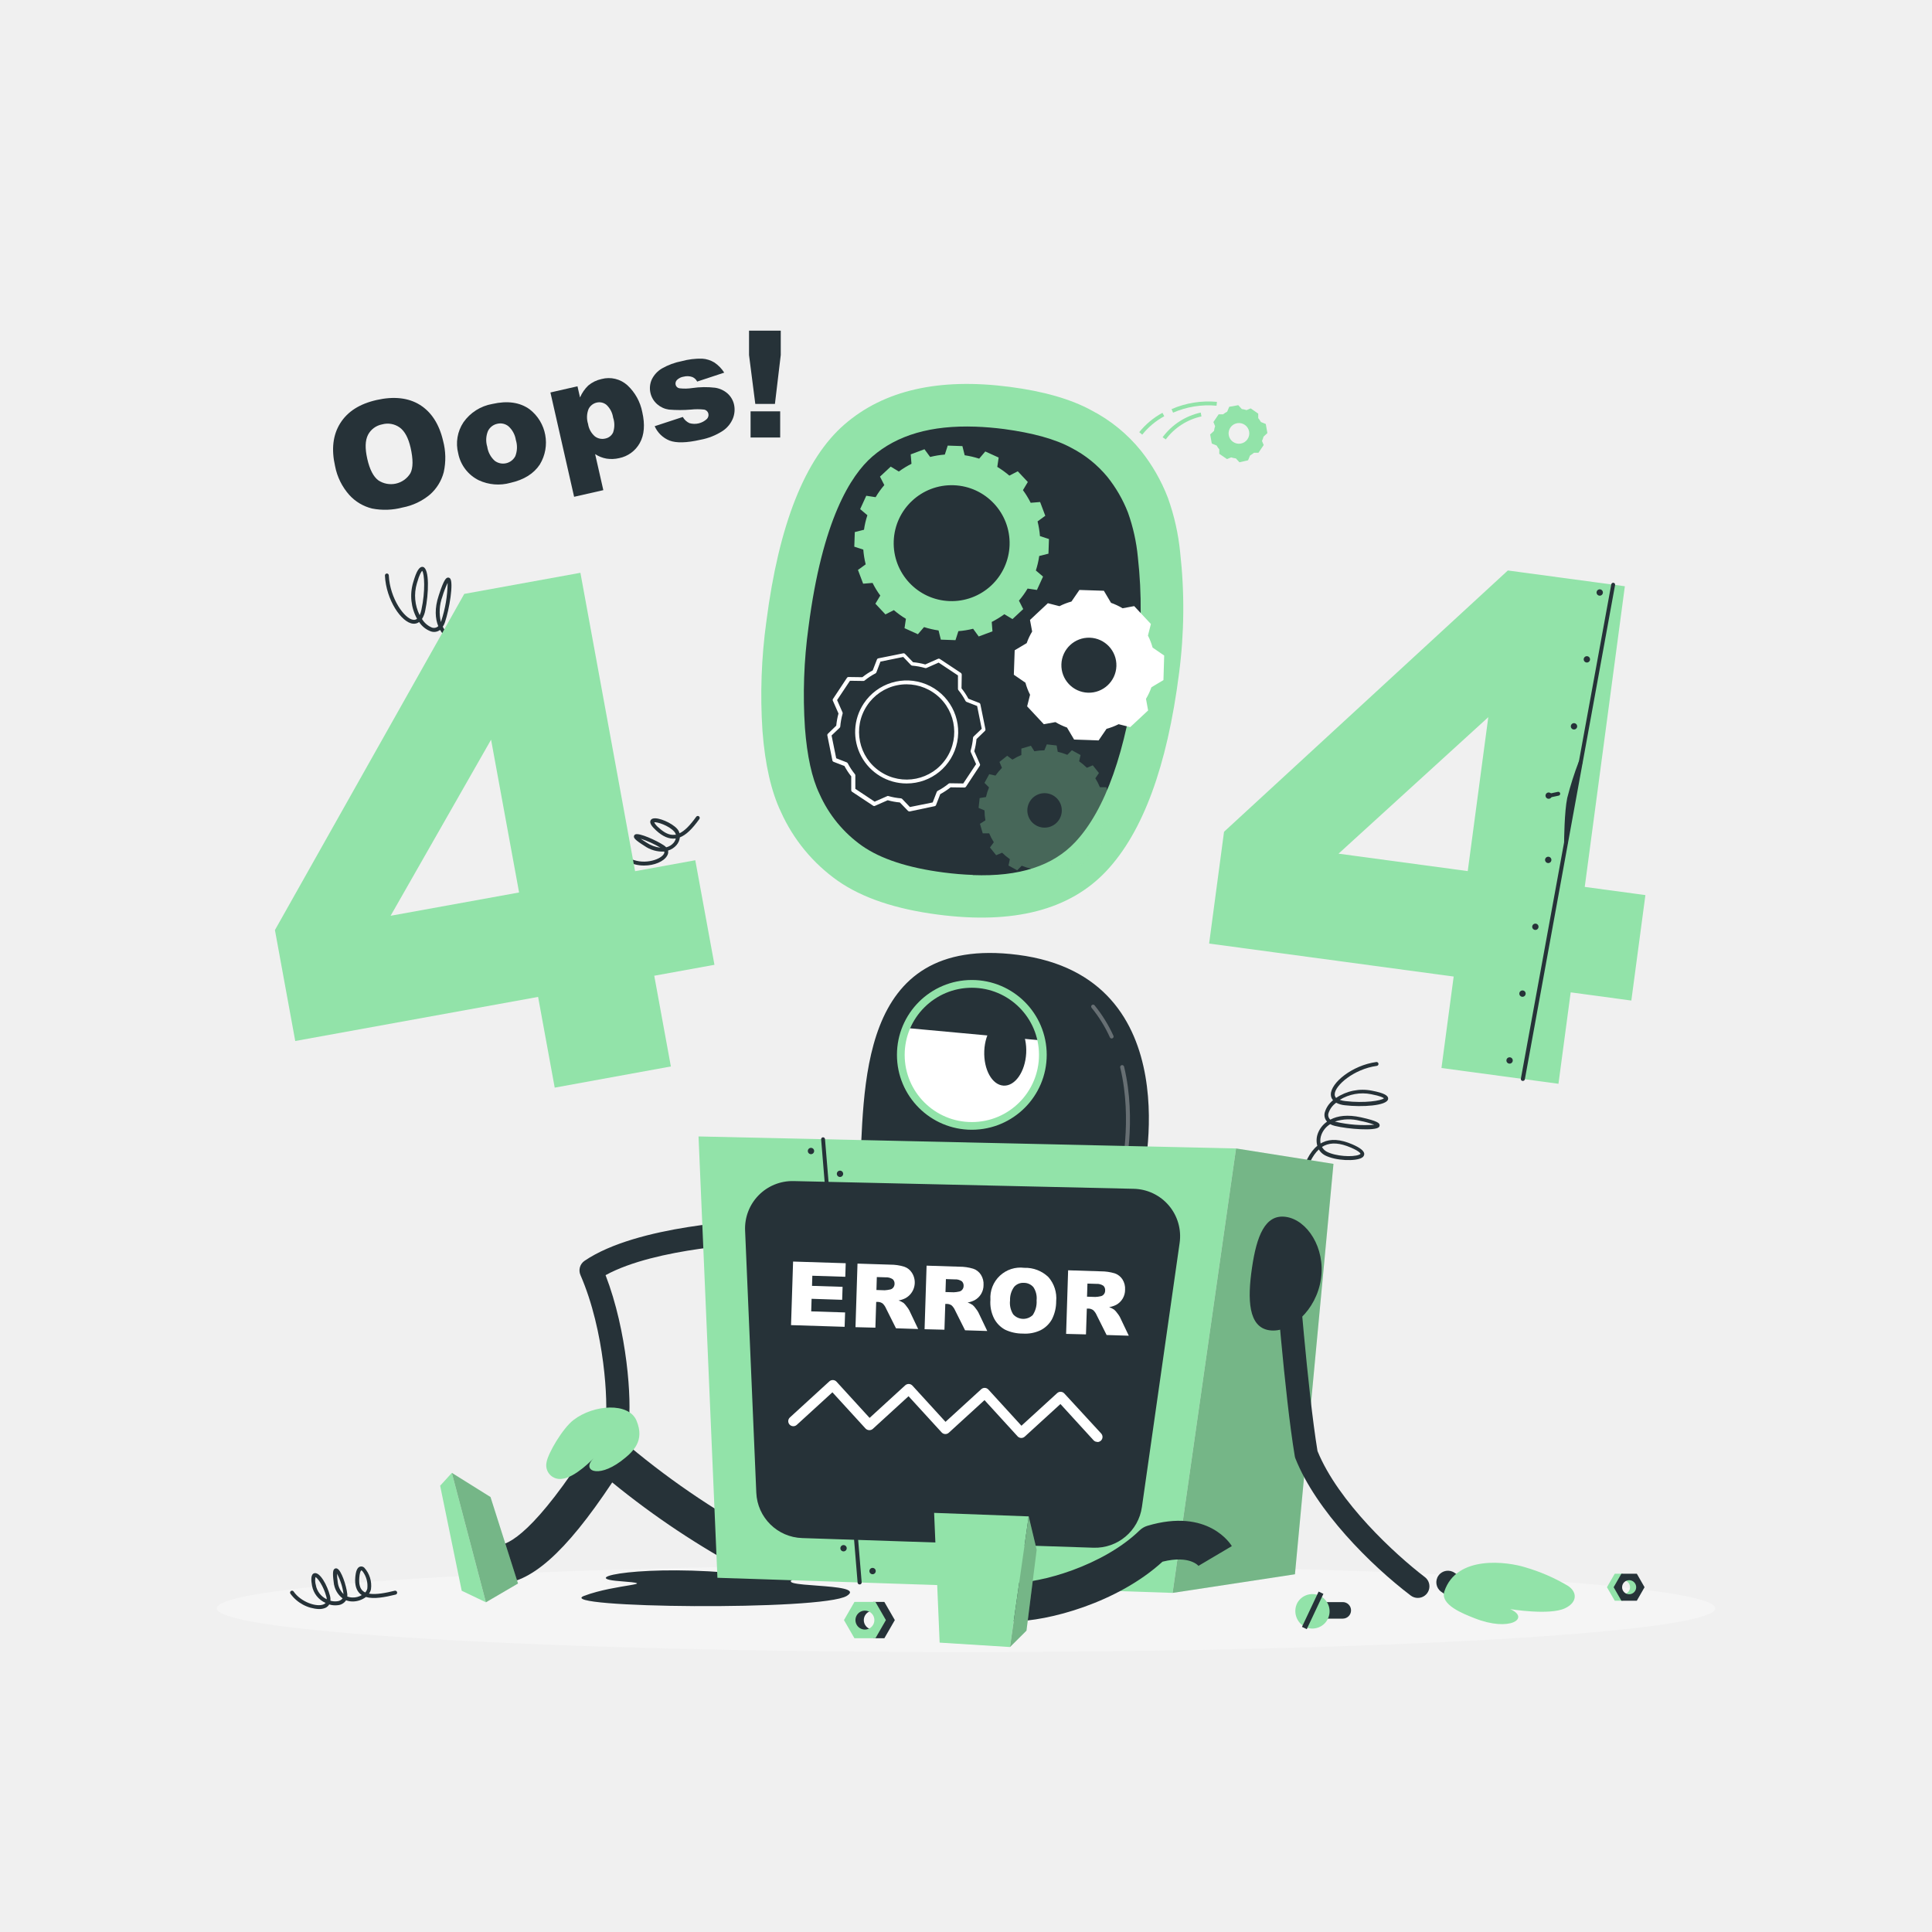
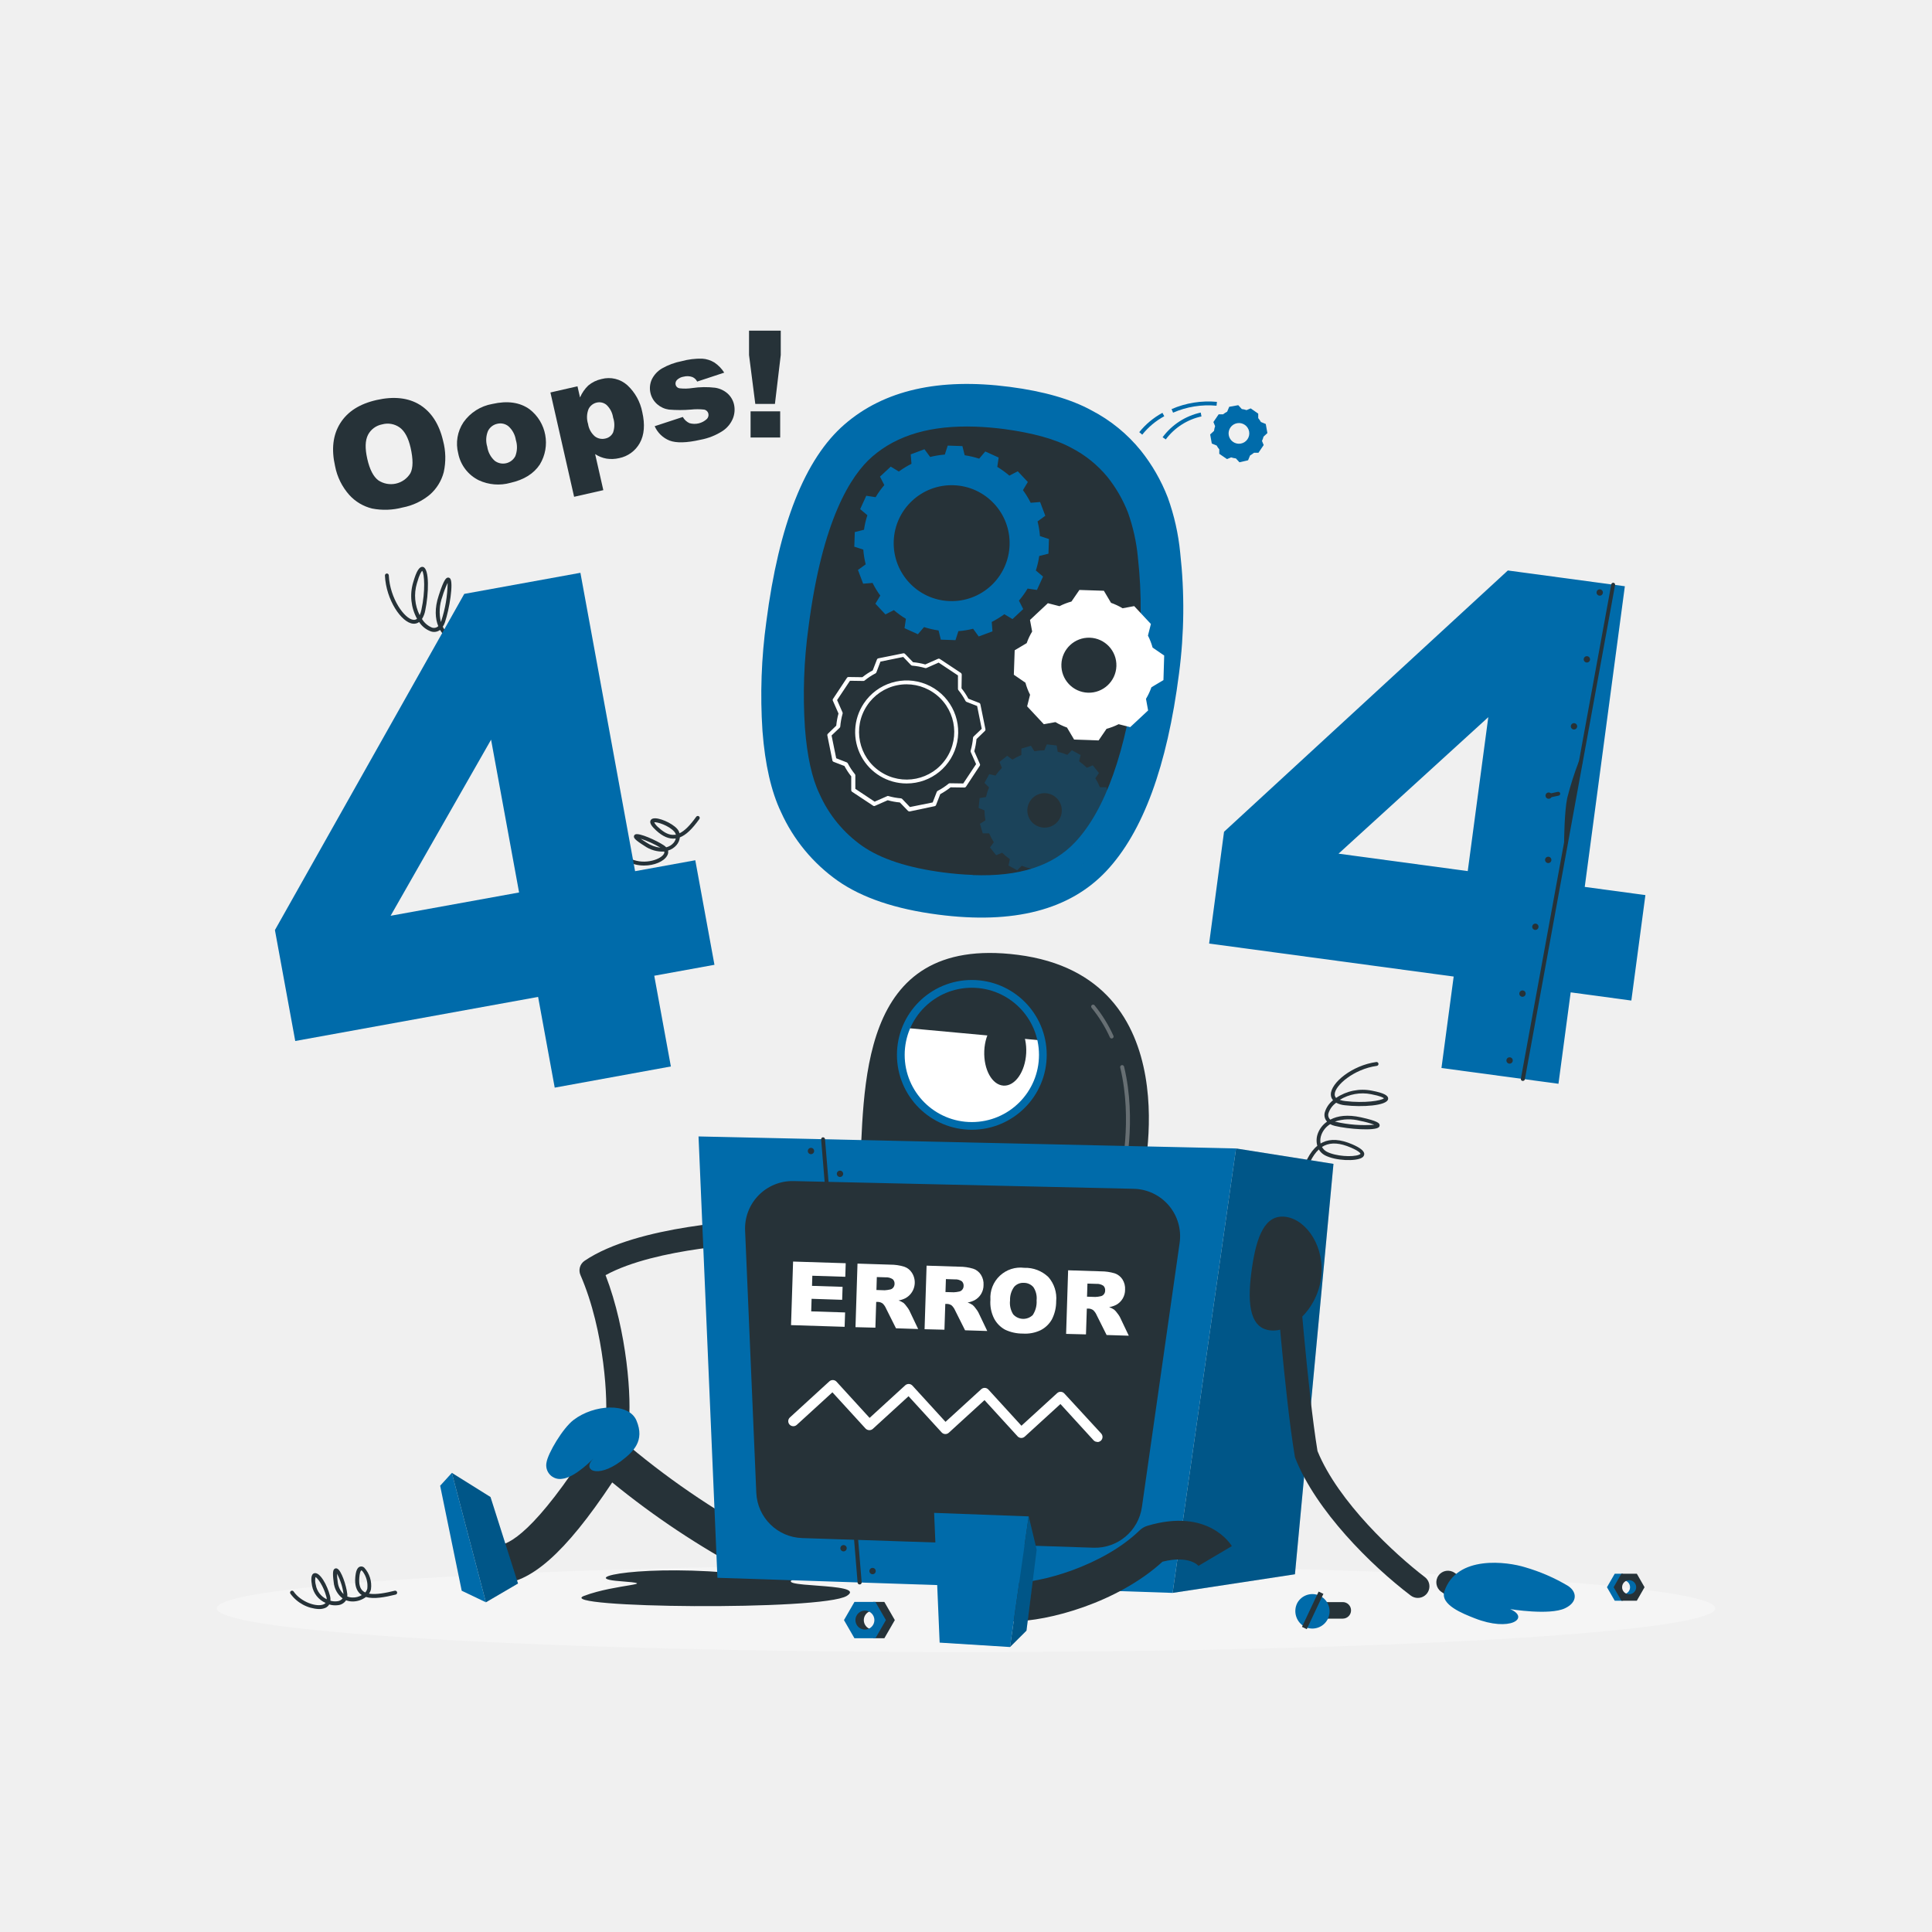
<svg xmlns="http://www.w3.org/2000/svg" viewBox="0 0 500 500">
-   <g id="freepik--Shadow--inject-42">
-     <ellipse id="freepik--path--inject-42" cx="250" cy="416.24" rx="193.89" ry="11.32" style="fill:#f5f5f5" />
+   <g id="freepik--Shadow--inject-11">
+     <ellipse id="freepik--path--inject-11" cx="250" cy="416.24" rx="193.89" ry="11.32" style="fill:#f5f5f5" />
  </g>
-   <g id="freepik--oops--inject-42">
+   <g id="freepik--oops--inject-11">
    <path d="M86.72,120.65c-1-4.41-.56-8.11,1.34-11.13s5-5,9.41-6,8.22-.6,11.2,1.26,5,5,6,9.3a17.15,17.15,0,0,1,.17,8.12,11.64,11.64,0,0,1-3.53,5.76,15.53,15.53,0,0,1-7.12,3.38,17.65,17.65,0,0,1-7.88.27,11.72,11.72,0,0,1-5.9-3.5A15.67,15.67,0,0,1,86.72,120.65Zm8.34-1.86q.93,4.08,2.85,5.52a5.89,5.89,0,0,0,8.3-1.84c.72-1.39.73-3.6.05-6.61q-.87-3.81-2.81-5.22a5.36,5.36,0,0,0-4.56-.81,5.2,5.2,0,0,0-3.65,2.7C94.5,114,94.43,116,95.06,118.79Z" style="fill:#263238" />
    <path d="M118.59,117.35a10,10,0,0,1,1.35-8.06,11.56,11.56,0,0,1,7.49-4.75q5.87-1.33,9.64,1.39a10.9,10.9,0,0,1,2.64,14.27q-2.34,3.57-7.62,4.76a11.83,11.83,0,0,1-8.16-.66A9.85,9.85,0,0,1,118.59,117.35Zm7.51-1.73a6.08,6.08,0,0,0,1.93,3.63,3.58,3.58,0,0,0,5.33-1.19,6.33,6.33,0,0,0,.14-4.2,6,6,0,0,0-1.91-3.54,3.33,3.33,0,0,0-2.88-.65,3.49,3.49,0,0,0-2.42,1.87A6,6,0,0,0,126.1,115.62Z" style="fill:#263238" />
    <path d="M148.58,128.57l-6.13-27,7-1.6.66,2.89a9.5,9.5,0,0,1,2.11-3.07,7.85,7.85,0,0,1,3.43-1.69,7.21,7.21,0,0,1,6.74,1.62,12.81,12.81,0,0,1,3.83,6.93c.74,3.25.52,5.91-.64,8a7.87,7.87,0,0,1-5.33,3.91,8.57,8.57,0,0,1-3.29.13,7.76,7.76,0,0,1-2.94-1.17l2.12,9.33Zm3.61-18.86a5.29,5.29,0,0,0,1.76,3.22,3.19,3.19,0,0,0,2.72.56,2.82,2.82,0,0,0,2-1.57,6,6,0,0,0,0-3.86,5.61,5.61,0,0,0-1.71-3.28,2.91,2.91,0,0,0-2.5-.6,3.12,3.12,0,0,0-2.14,1.67A5.72,5.72,0,0,0,152.19,109.71Z" style="fill:#263238" />
    <path d="M169.43,110.3l7.28-2.39a3.75,3.75,0,0,0,1.72,1.6,4.69,4.69,0,0,0,4.53-1.1,1.49,1.49,0,0,0,.37-1.34A1.39,1.39,0,0,0,182.2,106a15.58,15.58,0,0,0-3.4,0,33.63,33.63,0,0,1-5.7,0,5.88,5.88,0,0,1-3-1.37,5.51,5.51,0,0,1-1.39-6.49,6.75,6.75,0,0,1,2.61-2.79,16.78,16.78,0,0,1,5.13-1.89,18.48,18.48,0,0,1,5.28-.64,6.91,6.91,0,0,1,3.16,1,8.86,8.86,0,0,1,2.54,2.62l-7,2.31a2.51,2.51,0,0,0-1.23-1.17,3.85,3.85,0,0,0-2.27-.1,3.08,3.08,0,0,0-1.75.87,1.35,1.35,0,0,0-.33,1.22,1.2,1.2,0,0,0,1,.92,12.36,12.36,0,0,0,3.36-.07,22.42,22.42,0,0,1,5.82-.08,6.29,6.29,0,0,1,3.28,1.51,5.46,5.46,0,0,1,1.66,2.85,6.18,6.18,0,0,1-.27,3.53,7.08,7.08,0,0,1-2.64,3.27,15.76,15.76,0,0,1-5.78,2.31q-5.35,1.22-8,.21A7.07,7.07,0,0,1,169.43,110.3Z" style="fill:#263238" />
    <path d="M193.85,85.57l8.21,0,0,6.3-1.51,12.67-5.08,0-1.62-12.65Zm.4,20.88,7.66,0,0,6.78-7.66,0Z" style="fill:#263238" />
  </g>
-   <g id="freepik--error-404--inject-42">
+   <g id="freepik--error-404--inject-11">
    <path d="M128.68,171.58l-.18,0c-4.5-1.75-7.19-3.45-8.59-5.5a5.14,5.14,0,0,1-3.23-.44,6.5,6.5,0,0,1-2.79-2.62,2.54,2.54,0,0,1-2.42.37,6.14,6.14,0,0,1-3-2.41,2.23,2.23,0,0,1-1.56.43c-3-.24-7-6.16-7.29-12.46a.52.52,0,0,1,.48-.53.5.5,0,0,1,.52.48c.28,6,4.11,11.33,6.38,11.51a1.26,1.26,0,0,0,.93-.27,12.28,12.28,0,0,1-1-9.42c.86-3,1.62-4.18,2.54-4,1.72.43,1.49,7,.58,11.29a6.14,6.14,0,0,1-.84,2.18,5.4,5.4,0,0,0,2.54,2.21,1.58,1.58,0,0,0,1.67-.35c-.78-1.93-1-4.57.12-7.93,1.4-4.43,2-4.55,2.31-4.63a.66.66,0,0,1,.64.22c.93,1.05-.18,7.93-1.34,11.33a5,5,0,0,1-.56,1.16,5.56,5.56,0,0,0,2.49,2.5,4.41,4.41,0,0,0,2.28.43c-.09-.19-.17-.38-.25-.58-.79-2.15-.4-4.62,1.19-7.58,1.05-1.95,1.91-2.87,2.71-2.87h0a1.11,1.11,0,0,1,1,.66c.87,1.61.24,6.92-1.48,9.56a4,4,0,0,1-1.62,1.4c1.34,1.76,3.89,3.31,8,4.89a.49.49,0,0,1,.29.64A.51.51,0,0,1,128.68,171.58ZM123,155.11s-.57,0-1.83,2.35c-1.45,2.68-1.82,4.89-1.13,6.75a5.06,5.06,0,0,0,.3.67,2.88,2.88,0,0,0,1.32-1.1c1.4-2.14,2.07-6.54,1.55-8.26C123.14,155.17,123,155.11,123,155.11Zm-7.18-4.21a23.33,23.33,0,0,0-1.34,3.53,11.38,11.38,0,0,0-.38,6.55l.09-.26A32.79,32.79,0,0,0,115.85,150.9Zm-6.58-3.15c-.17.15-.66.78-1.35,3.22a11.24,11.24,0,0,0,.72,8.24,6.18,6.18,0,0,0,.45-1.4C110.13,152.9,109.83,148.46,109.27,147.75Z" style="fill:#263238" />
    <path d="M166.7,224a9,9,0,0,1-4.56-1.19.51.51,0,0,1-.18-.69.49.49,0,0,1,.68-.17c3.57,2.09,8.18.63,9.13-.9a.88.88,0,0,0,.15-.67,8.12,8.12,0,0,1-5.13-1.46c-2.55-1.59-2.75-2.07-2.73-2.45a.61.61,0,0,1,.34-.52c1-.5,5.51,1.57,7.39,2.81a3.63,3.63,0,0,1,.62.52,3.55,3.55,0,0,0,1.9-1.14,2.87,2.87,0,0,0,.59-1.13l-.2,0c-1.6.16-3.2-.53-4.91-2.11-1.18-1.08-1.63-1.83-1.48-2.42a.9.9,0,0,1,.72-.65c1.38-.35,4.8,1.11,6.19,2.64a2.68,2.68,0,0,1,.64,1.18c1.31-.61,2.69-2,4.32-4.27a.5.5,0,0,1,.7-.12.51.51,0,0,1,.12.7c-1.89,2.64-3.47,4.14-5.05,4.75a3.69,3.69,0,0,1-.87,2,4.6,4.6,0,0,1-2.18,1.41,1.84,1.84,0,0,1-.28,1.39C171.78,222.94,169.36,224,166.7,224Zm-.89-6.94c.34.25.82.58,1.51,1a8,8,0,0,0,3.6,1.32A24.67,24.67,0,0,0,165.81,217.06Zm3.49-4.25a4.33,4.33,0,0,0,1.17,1.39c1.48,1.37,2.83,2,4.13,1.84l.32,0a1.81,1.81,0,0,0-.44-.83C173.08,213.63,170,212.65,169.3,212.81Z" style="fill:#263238" />
-     <path d="M179.94,222.63l-15.58,2.83-14.15-77.22-30.06,5.46-49,87,5.26,28.71L139.26,258l4.3,23.48L173.62,276l-4.3-23.48,15.58-2.83ZM101.09,237l26-45.57,7.25,39.54Z" style="fill:#92E3A9" />
-     <path d="M305.43,143a58.84,58.84,0,0,0-3.2-14.22,46.31,46.31,0,0,0-7-12.19,40.37,40.37,0,0,0-12.7-10.36q-8-4.39-21.22-6.11-27.45-3.58-42.78,9.74t-20.2,51a139.33,139.33,0,0,0-1,28.34q1,13,4.78,20.93a43.74,43.74,0,0,0,14.65,17.78q9.47,6.65,26,8.79,29.38,3.83,43.57-11.29t18.8-51.1A129.48,129.48,0,0,0,305.43,143Z" style="fill:#92E3A9" />
+     <path d="M179.94,222.63l-15.58,2.83-14.15-77.22-30.06,5.46-49,87,5.26,28.71L139.26,258l4.3,23.48L173.62,276l-4.3-23.48,15.58-2.83ZM101.09,237l26-45.57,7.25,39.54Z" style="fill:#006BAA" />
+     <path d="M305.43,143a58.84,58.84,0,0,0-3.2-14.22,46.31,46.31,0,0,0-7-12.19,40.37,40.37,0,0,0-12.7-10.36q-8-4.39-21.22-6.11-27.45-3.58-42.78,9.74t-20.2,51a139.33,139.33,0,0,0-1,28.34q1,13,4.78,20.93a43.74,43.74,0,0,0,14.65,17.78q9.47,6.65,26,8.79,29.38,3.83,43.57-11.29t18.8-51.1A129.48,129.48,0,0,0,305.43,143Z" style="fill:#006BAA" />
    <path d="M251.77,226.43c-2.41-.08-5-.3-7.61-.64-9.16-1.19-16.24-3.51-21.06-6.89a32.66,32.66,0,0,1-11-13.4l-.05-.11c-1.92-4-3.18-9.75-3.73-17a128.2,128.2,0,0,1,.92-26.1c3.57-27.72,10.94-39.29,16.49-44.11,6.48-5.62,15.23-8.16,26.73-7.76,2.36.08,4.86.29,7.43.62,7.38,1,13.23,2.6,17.37,4.86a29.79,29.79,0,0,1,9.31,7.49,35.25,35.25,0,0,1,5.35,9.27,47.78,47.78,0,0,1,2.56,11.55,118.67,118.67,0,0,1-.29,28.72c-2.77,21.54-8.13,36.68-15.92,45-5.78,6.16-14.45,9-26.51,8.54Z" style="fill:#263238" />
-     <path d="M271.34,143.29l.13-3.79-2.33-.76a22.82,22.82,0,0,0-.62-3.8l2-1.46-1.34-3.56-2.44.2a22.82,22.82,0,0,0-2-3.27l1.26-2.11-2.6-2.77-2.18,1.12a23.17,23.17,0,0,0-3.12-2.26l.35-2.42-3.46-1.57-1.58,1.86a23.26,23.26,0,0,0-3.75-.88l-.59-2.37-3.8-.13-.75,2.32a23.54,23.54,0,0,0-3.8.62l-1.47-2-3.56,1.33.2,2.44a22.94,22.94,0,0,0-3.27,2l-2.1-1.27-2.78,2.59,1.12,2.19a21.78,21.78,0,0,0-2.25,3.13l-2.42-.37-1.58,3.46,1.87,1.58a21.43,21.43,0,0,0-.88,3.76l-2.38.6-.13,3.78,2.33.76a22.6,22.6,0,0,0,.62,3.81l-2,1.45,1.34,3.56,2.44-.2a21.51,21.51,0,0,0,2,3.27l-1.27,2.11,2.6,2.77,2.18-1.11a23.1,23.1,0,0,0,3.12,2.25l-.36,2.42,3.46,1.57,1.59-1.85a23.12,23.12,0,0,0,3.76.87l.59,2.38,3.79.13.75-2.33a22.6,22.6,0,0,0,3.81-.62l1.45,2,3.56-1.33-.19-2.43a24.89,24.89,0,0,0,3.27-2l2.1,1.26,2.78-2.59-1.11-2.19a21.62,21.62,0,0,0,2.24-3.12l2.42.36,1.58-3.46-1.86-1.58a22.23,22.23,0,0,0,.87-3.75Zm-25.6,12.27a15,15,0,1,1,15.54-14.51A15,15,0,0,1,245.74,155.56Z" style="fill:#92E3A9" />
-     <path d="M287.12,212.87l.28-2.56-1.54-.62a16,16,0,0,0-.22-2.6l1.39-.89-.71-2.47-1.66,0a14.82,14.82,0,0,0-1.19-2.31l.94-1.36-1.6-2-1.53.64a16.07,16.07,0,0,0-2-1.68l.37-1.62-2.25-1.24-1.18,1.19a15.87,15.87,0,0,0-2.48-.79l-.28-1.63-2.55-.29-.63,1.54a14.85,14.85,0,0,0-2.59.24l-.89-1.42-2.47.73v1.66a14.9,14.9,0,0,0-2.31,1.2l-1.36-1-2,1.6.64,1.53a16.13,16.13,0,0,0-1.67,2l-1.62-.36-1.23,2.25,1.18,1.17a15,15,0,0,0-.79,2.49l-1.64.27-.27,2.55,1.53.64a14.73,14.73,0,0,0,.23,2.58l-1.41.89.72,2.47H256a15.22,15.22,0,0,0,1.2,2.3l-1,1.36,1.6,2,1.55-.65a14.55,14.55,0,0,0,2,1.67L261,224l2.25,1.23,1.17-1.17a16.12,16.12,0,0,0,2.48.77l.29,1.64,2.55.28.62-1.53A16.22,16.22,0,0,0,273,225l.89,1.41,2.46-.72v-1.66a16.45,16.45,0,0,0,2.32-1.2l1.34,1,2-1.61-.65-1.53a16.28,16.28,0,0,0,1.69-2l1.61.36,1.24-2.25-1.18-1.16a16.47,16.47,0,0,0,.77-2.48Zm-12.87-1a4.46,4.46,0,1,1-1.77-6.05A4.47,4.47,0,0,1,274.25,211.87Z" style="fill:#92E3A9;opacity:0.3" />
+     <path d="M271.34,143.29l.13-3.79-2.33-.76a22.82,22.82,0,0,0-.62-3.8l2-1.46-1.34-3.56-2.44.2a22.82,22.82,0,0,0-2-3.27l1.26-2.11-2.6-2.77-2.18,1.12a23.17,23.17,0,0,0-3.12-2.26l.35-2.42-3.46-1.57-1.58,1.86a23.26,23.26,0,0,0-3.75-.88l-.59-2.37-3.8-.13-.75,2.32a23.54,23.54,0,0,0-3.8.62l-1.47-2-3.56,1.33.2,2.44a22.94,22.94,0,0,0-3.27,2l-2.1-1.27-2.78,2.59,1.12,2.19a21.78,21.78,0,0,0-2.25,3.13l-2.42-.37-1.58,3.46,1.87,1.58a21.43,21.43,0,0,0-.88,3.76l-2.38.6-.13,3.78,2.33.76a22.6,22.6,0,0,0,.62,3.81l-2,1.45,1.34,3.56,2.44-.2a21.51,21.51,0,0,0,2,3.27l-1.27,2.11,2.6,2.77,2.18-1.11a23.1,23.1,0,0,0,3.12,2.25l-.36,2.42,3.46,1.57,1.59-1.85a23.12,23.12,0,0,0,3.76.87l.59,2.38,3.79.13.75-2.33a22.6,22.6,0,0,0,3.81-.62l1.45,2,3.56-1.33-.19-2.43a24.89,24.89,0,0,0,3.27-2l2.1,1.26,2.78-2.59-1.11-2.19a21.62,21.62,0,0,0,2.24-3.12l2.42.36,1.58-3.46-1.86-1.58a22.23,22.23,0,0,0,.87-3.75Zm-25.6,12.27a15,15,0,1,1,15.54-14.51A15,15,0,0,1,245.74,155.56Z" style="fill:#006BAA" />
+     <path d="M287.12,212.87l.28-2.56-1.54-.62a16,16,0,0,0-.22-2.6l1.39-.89-.71-2.47-1.66,0a14.82,14.82,0,0,0-1.19-2.31l.94-1.36-1.6-2-1.53.64a16.07,16.07,0,0,0-2-1.68l.37-1.62-2.25-1.24-1.18,1.19a15.87,15.87,0,0,0-2.48-.79l-.28-1.63-2.55-.29-.63,1.54a14.85,14.85,0,0,0-2.59.24l-.89-1.42-2.47.73v1.66a14.9,14.9,0,0,0-2.31,1.2l-1.36-1-2,1.6.64,1.53a16.13,16.13,0,0,0-1.67,2l-1.62-.36-1.23,2.25,1.18,1.17a15,15,0,0,0-.79,2.49l-1.64.27-.27,2.55,1.53.64a14.73,14.73,0,0,0,.23,2.58l-1.41.89.72,2.47H256a15.22,15.22,0,0,0,1.2,2.3l-1,1.36,1.6,2,1.55-.65a14.55,14.55,0,0,0,2,1.67L261,224l2.25,1.23,1.17-1.17a16.12,16.12,0,0,0,2.48.77l.29,1.64,2.55.28.62-1.53A16.22,16.22,0,0,0,273,225l.89,1.41,2.46-.72v-1.66a16.45,16.45,0,0,0,2.32-1.2l1.34,1,2-1.61-.65-1.53a16.28,16.28,0,0,0,1.69-2l1.61.36,1.24-2.25-1.18-1.16a16.47,16.47,0,0,0,.77-2.48Zm-12.87-1a4.46,4.46,0,1,1-1.77-6.05A4.47,4.47,0,0,1,274.25,211.87Z" style="fill:#006BAA;opacity:0.3" />
    <path d="M301.29,169.65l-3-2.06h0a16.59,16.59,0,0,0-1.2-3.1l.76-3-4.32-4.63-3,.56a17,17,0,0,0-3-1.41h0l-1.85-3.12-6.33-.21-2.06,3h0a15.92,15.92,0,0,0-3.1,1.2l-3-.77-4.63,4.33.56,3h0a15.68,15.68,0,0,0-1.41,3l-3.11,1.85-.22,6.33,3,2.06a16.11,16.11,0,0,0,1.2,3.12h0l-.76,3,4.32,4.63,3-.55a17.16,17.16,0,0,0,3,1.41h0l1.84,3.11,6.34.22,2.05-3a16.61,16.61,0,0,0,3.13-1.2h0l3,.76,4.63-4.32-.55-3a16.7,16.7,0,0,0,1.41-3h0l3.11-1.85Zm-19.73,9.62a7.12,7.12,0,1,1,7.36-6.87A7.13,7.13,0,0,1,281.56,179.27Z" style="fill:#fff" />
-     <path d="M323,119.12l.52-1.25h0a6.7,6.7,0,0,0,1-.69l1.16,0,1.36-2-.44-1.07A6.18,6.18,0,0,0,327,113h0l1-.92-.42-2.35-1.26-.52h0a6.35,6.35,0,0,0-.69-1l0-1.16-1.95-1.36-1.08.45h0a5.55,5.55,0,0,0-1.22-.28l-.92-1-2.34.42-.53,1.26a6.5,6.5,0,0,0-1.05.68h0l-1.15,0-1.36,2,.44,1.07a6.18,6.18,0,0,0-.28,1.22h0l-1,.93.42,2.34,1.26.52a5.73,5.73,0,0,0,.68,1h0l0,1.15,2,1.36,1.07-.44a6.43,6.43,0,0,0,1.23.27h0l.92,1ZM318,112.64a2.68,2.68,0,1,1,3.11,2.16A2.69,2.69,0,0,1,318,112.64Z" style="fill:#92E3A9" />
-     <path d="M295.61,112.49l-.77-.65a19.9,19.9,0,0,1,6-5l.47.88A18.87,18.87,0,0,0,295.61,112.49Z" style="fill:#92E3A9" />
-     <path d="M303.59,106.8l-.39-.92A23.92,23.92,0,0,1,314.94,104l-.1,1A22.79,22.79,0,0,0,303.59,106.8Z" style="fill:#92E3A9" />
-     <path d="M301.7,113.72l-.82-.56a16.74,16.74,0,0,1,9.87-6.39l.19,1A15.72,15.72,0,0,0,301.7,113.72Z" style="fill:#92E3A9" />
+     <path d="M323,119.12l.52-1.25h0a6.7,6.7,0,0,0,1-.69l1.16,0,1.36-2-.44-1.07A6.18,6.18,0,0,0,327,113h0l1-.92-.42-2.35-1.26-.52h0a6.35,6.35,0,0,0-.69-1l0-1.16-1.95-1.36-1.08.45h0a5.55,5.55,0,0,0-1.22-.28l-.92-1-2.34.42-.53,1.26a6.5,6.5,0,0,0-1.05.68h0l-1.15,0-1.36,2,.44,1.07a6.18,6.18,0,0,0-.28,1.22h0l-1,.93.42,2.34,1.26.52a5.73,5.73,0,0,0,.68,1h0l0,1.15,2,1.36,1.07-.44a6.43,6.43,0,0,0,1.23.27h0l.92,1ZM318,112.64a2.68,2.68,0,1,1,3.11,2.16A2.69,2.69,0,0,1,318,112.64Z" style="fill:#006BAA" />
+     <path d="M295.61,112.49l-.77-.65a19.9,19.9,0,0,1,6-5l.47.88A18.87,18.87,0,0,0,295.61,112.49Z" style="fill:#006BAA" />
+     <path d="M303.59,106.8l-.39-.92A23.92,23.92,0,0,1,314.94,104l-.1,1A22.79,22.79,0,0,0,303.59,106.8Z" style="fill:#006BAA" />
+     <path d="M301.7,113.72l-.82-.56a16.74,16.74,0,0,1,9.87-6.39l.19,1A15.72,15.72,0,0,0,301.7,113.72Z" style="fill:#006BAA" />
    <path d="M235.34,210a.52.52,0,0,1-.36-.16l-2.09-2.16a17.49,17.49,0,0,1-3.15-.58l-3.27,1.44a.49.49,0,0,1-.47,0l-5.48-3.63a.49.49,0,0,1-.22-.43l0-3.56a17.2,17.2,0,0,1-1.76-2.68l-2.81-1.08a.5.5,0,0,1-.31-.37l-1.3-6.44a.5.5,0,0,1,.14-.46l2.16-2.09a18.78,18.78,0,0,1,.58-3.15l-1.44-3.27a.49.49,0,0,1,0-.47l3.63-5.48a.47.47,0,0,1,.43-.22l3.56.05a16.52,16.52,0,0,1,2.68-1.76l1.09-2.81a.49.49,0,0,1,.36-.31l6.44-1.3a.49.49,0,0,1,.46.14l2.09,2.16a17.76,17.76,0,0,1,3.16.58l3.26-1.44a.51.51,0,0,1,.48,0l5.47,3.63a.54.54,0,0,1,.23.43l-.06,3.56a17.26,17.26,0,0,1,1.77,2.68l2.8,1.09a.49.49,0,0,1,.31.36l1.31,6.44a.52.52,0,0,1-.14.46l-2.17,2.1a18,18,0,0,1-.58,3.14l1.44,3.27a.51.51,0,0,1,0,.48L250,203.59a.51.51,0,0,1-.42.22l-3.57-.05a18.38,18.38,0,0,1-2.67,1.76l-1.09,2.81a.49.49,0,0,1-.37.31L235.44,210ZM229.71,206a.36.36,0,0,1,.14,0,16.66,16.66,0,0,0,3.31.61.56.56,0,0,1,.32.15l2,2.1,5.9-1.19,1.06-2.74a.55.55,0,0,1,.24-.26,16.05,16.05,0,0,0,2.81-1.85.47.47,0,0,1,.33-.11l3.47.05,3.32-5-1.4-3.18a.5.5,0,0,1,0-.34,17.49,17.49,0,0,0,.61-3.31.51.51,0,0,1,.15-.32l2.1-2-1.19-5.9-2.73-1.06a.49.49,0,0,1-.27-.24,16.43,16.43,0,0,0-1.85-2.81.52.52,0,0,1-.11-.32l0-3.48-5-3.32-3.17,1.4a.52.52,0,0,1-.35,0,17,17,0,0,0-3.32-.61.56.56,0,0,1-.32-.15l-2-2.1-5.9,1.2L226.81,174a.51.51,0,0,1-.23.27,15.94,15.94,0,0,0-2.82,1.85.43.43,0,0,1-.32.11l-3.47-.05-3.33,5,1.4,3.18a.5.5,0,0,1,0,.43,17.13,17.13,0,0,0-.58,3.23.5.5,0,0,1-.15.32l-2.1,2,1.2,5.9,2.72,1.06a.55.55,0,0,1,.28.26,16.22,16.22,0,0,0,1.84,2.79.48.48,0,0,1,.11.32l0,3.48,5,3.32,3.18-1.4A.52.52,0,0,1,229.71,206Zm4.91-3.24a13.32,13.32,0,0,1-11.09-20.68h0a13.33,13.33,0,1,1,11.09,20.68Zm-10.25-20.13a12.32,12.32,0,1,0,17.08-3.46,12.27,12.27,0,0,0-17.08,3.46Z" style="fill:#fff" />
-     <path d="M425.83,231.65l-15.7-2.12,10.38-77.81-30.28-4.08-73.45,67.62-3.86,28.93,63.29,8.54-3.16,23.67,30.28,4.08,3.16-23.66,15.7,2.12Zm-79.42-10.72,38.76-35.33-5.32,39.84Z" style="fill:#92E3A9" />
+     <path d="M425.83,231.65l-15.7-2.12,10.38-77.81-30.28-4.08-73.45,67.62-3.86,28.93,63.29,8.54-3.16,23.67,30.28,4.08,3.16-23.66,15.7,2.12Zm-79.42-10.72,38.76-35.33-5.32,39.84Z" style="fill:#006BAA" />
    <path d="M394.13,279.74H394a.5.5,0,0,1-.4-.58L417,151.22a.51.51,0,0,1,.58-.4.5.5,0,0,1,.4.58L394.63,279.33A.51.51,0,0,1,394.13,279.74Z" style="fill:#263238" />
    <path d="M414.83,153.37a.82.82,0,0,1-1.64-.06.82.82,0,0,1,1.64.06Z" style="fill:#263238" />
    <path d="M411.5,170.67a.82.82,0,1,1-.79-.85A.82.82,0,0,1,411.5,170.67Z" style="fill:#263238" />
    <path d="M408.17,188a.82.82,0,0,1-.85.79.81.81,0,0,1-.79-.84.82.82,0,0,1,.85-.8A.83.83,0,0,1,408.17,188Z" style="fill:#263238" />
    <path d="M401.61,206a.82.82,0,0,1-1.63,0,.82.82,0,1,1,1.63,0Z" style="fill:#263238" />
    <path d="M401.5,222.57a.81.81,0,0,1-.85.79.82.82,0,1,1,.85-.79Z" style="fill:#263238" />
    <path d="M398.17,239.87a.82.82,0,1,1-.79-.84A.82.82,0,0,1,398.17,239.87Z" style="fill:#263238" />
    <path d="M394.84,257.17a.83.83,0,0,1-.85.8.82.82,0,0,1-.79-.85.82.82,0,0,1,1.64.05Z" style="fill:#263238" />
    <path d="M391.5,274.48a.82.82,0,1,1-.79-.85A.81.81,0,0,1,391.5,274.48Z" style="fill:#263238" />
    <path d="M400.79,206.45a.49.49,0,0,1-.48-.39.5.5,0,0,1,.38-.6l2.48-.53a.5.5,0,0,1,.6.39.5.5,0,0,1-.39.59l-2.48.53Z" style="fill:#263238" />
    <path d="M409.08,197.24a85.06,85.06,0,0,0-3,9.36c-.75,3.53-.79,11.43-.79,11.43" style="fill:#263238" />
    <path d="M405.29,218.53h0a.52.52,0,0,1-.5-.51c0-.32.06-8,.81-11.52a84.22,84.22,0,0,1,3-9.44.5.5,0,1,1,.93.36,84.37,84.37,0,0,0-3,9.29c-.73,3.44-.78,11.24-.79,11.32A.5.5,0,0,1,405.29,218.53Z" style="fill:#263238" />
  </g>
-   <g id="freepik--Character--inject-42">
+   <g id="freepik--Character--inject-11">
    <path d="M222.45,304.84c1.39-22.4-1.16-63.13,40.95-57.73,45.13,5.77,32.22,58.55,32.22,58.55Z" style="fill:#263238" />
    <circle cx="251.51" cy="273" r="18.38" style="fill:#fff" />
    <path d="M253.93,254.65c-8.71-1.48-18,4.93-18.93,11.43l34.51,3.18C268.29,261.85,260.83,255.83,253.93,254.65Z" style="fill:#263238" />
    <path d="M265.58,272.54c-.25,4.81-2.87,8.58-5.85,8.42s-5.2-4.17-5-9,2.87-8.58,5.85-8.42S265.82,267.74,265.58,272.54Z" style="fill:#263238" />
-     <path d="M251.51,292.38A19.38,19.38,0,1,1,270.89,273,19.4,19.4,0,0,1,251.51,292.38Zm0-36.75A17.38,17.38,0,1,0,268.89,273,17.39,17.39,0,0,0,251.51,255.63Z" style="fill:#92E3A9" />
+     <path d="M251.51,292.38A19.38,19.38,0,1,1,270.89,273,19.4,19.4,0,0,1,251.51,292.38Zm0-36.75A17.38,17.38,0,1,0,268.89,273,17.39,17.39,0,0,0,251.51,255.63Z" style="fill:#006BAA" />
    <path d="M290.49,304.28l-.12,0a.49.49,0,0,1-.37-.6c0-.13,3.22-13.69-.09-27.4a.5.5,0,1,1,1-.24c3.37,14,.12,27.74.09,27.87A.5.5,0,0,1,290.49,304.28Z" style="fill:#fff;opacity:0.3" />
    <path d="M287.7,268.76a.52.52,0,0,1-.46-.29,34.93,34.93,0,0,0-4.74-7.66.5.5,0,0,1,.07-.7.5.5,0,0,1,.71.07,36.47,36.47,0,0,1,4.87,7.87.49.49,0,0,1-.24.66A.54.54,0,0,1,287.7,268.76Z" style="fill:#fff;opacity:0.3" />
    <path d="M128.73,409.92h-.37a5,5,0,1,1,.28-10h.09c2.89,0,9.84-3.51,24.38-26.43a5,5,0,0,1,7.51-1.09,207.46,207.46,0,0,0,37.14,25.48,5,5,0,1,1-4.52,8.91,212.75,212.75,0,0,1-34.8-23.14C146.25,402,137.21,409.92,128.73,409.92Z" style="fill:#263238" />
    <path d="M159.67,371.5l-.43,0a3,3,0,0,1-2.54-3.39c.71-5-.17-23.63-6.48-38.13a3,3,0,0,1,1.06-3.68c13.7-9.33,42.88-10.45,44.12-10.49a3,3,0,1,1,.2,6c-.27,0-25.78,1-38.88,8.2,5.58,14.44,6.85,32.43,5.92,38.94A3,3,0,0,1,159.67,371.5Z" style="fill:#263238" />
-     <path d="M164.71,367.62c-2-4.71-11-4.18-16.27-.14-2.82,2.15-6.64,8.64-7,11a3.54,3.54,0,0,0,4,4.24c3.45-.3,8.18-5.31,8.18-5.31-3.15,3.09.92,5.27,7,.8C163.94,375.72,166.94,372.89,164.71,367.62Z" style="fill:#92E3A9" />
+     <path d="M164.71,367.62c-2-4.71-11-4.18-16.27-.14-2.82,2.15-6.64,8.64-7,11a3.54,3.54,0,0,0,4,4.24c3.45-.3,8.18-5.31,8.18-5.31-3.15,3.09.92,5.27,7,.8C163.94,375.72,166.94,372.89,164.71,367.62Z" style="fill:#006BAA" />
    <path d="M336.71,306.16a.32.32,0,0,1-.14,0,.49.49,0,0,1-.34-.62c1.33-4.64,2.78-7.47,4.69-9a5.18,5.18,0,0,1,.16-3.26,6.45,6.45,0,0,1,2.36-3,2.54,2.54,0,0,1-.59-2.38,6.18,6.18,0,0,1,2.14-3.16,2.24,2.24,0,0,1-.57-1.51c0-3,5.51-7.52,11.76-8.38a.5.5,0,0,1,.14,1c-5.94.81-10.92,5.11-10.9,7.38a1.31,1.31,0,0,0,.36.91,12.24,12.24,0,0,1,9.28-1.87c3.07.59,4.32,1.24,4.18,2.17-.28,1.75-6.81,2.12-11.19,1.6a6.18,6.18,0,0,1-2.25-.65,5.38,5.38,0,0,0-2,2.73,1.57,1.57,0,0,0,.49,1.64c1.86-1,4.47-1.36,7.92-.6,4.53,1,4.7,1.55,4.81,1.88a.67.67,0,0,1-.17.67c-.95,1-7.9.53-11.39-.33a4.91,4.91,0,0,1-1.21-.45,5.45,5.45,0,0,0-2.26,2.71,4.23,4.23,0,0,0-.23,2.3,5.77,5.77,0,0,1,.55-.29c2.07-1,4.57-.82,7.66.5,2,.87,3,1.65,3.1,2.44a1.12,1.12,0,0,1-.57,1c-1.53,1-6.87.86-9.65-.62a4,4,0,0,1-1.54-1.49c-1.63,1.5-2.95,4.17-4.15,8.36A.51.51,0,0,1,336.71,306.16Zm5.42-9.33a3,3,0,0,0,1.22,1.22c2.26,1.2,6.7,1.47,8.36.8.34-.14.39-.25.39-.25s-.05-.56-2.5-1.61c-2.8-1.2-5-1.37-6.83-.52A5.79,5.79,0,0,0,342.13,296.83Zm3.34-6.57.25.07a33.09,33.09,0,0,0,9.94.75,21.7,21.7,0,0,0-3.64-1A11.38,11.38,0,0,0,345.47,290.26Zm1.26-5.62a5.92,5.92,0,0,0,1.43.32c5,.59,9.39-.1,10-.73-.17-.15-.84-.58-3.32-1.05A11.25,11.25,0,0,0,346.73,284.64Z" style="fill:#263238" />
    <path d="M206.53,408.25c.66-.21.44-.85-.3-.85H192.69c-25.78-2.73-43.79.93-32.44,1.79s-.8.68-9.09,3.82,61.65,3.93,68,0C225,409.39,197.39,411.18,206.53,408.25Z" style="fill:#263238" />
-     <polygon points="303.47 412.24 185.67 408.33 180.78 294.11 319.89 297.22 303.47 412.24" style="fill:#92E3A9" />
+     <polygon points="303.47 412.24 185.67 408.33 180.78 294.11 319.89 297.22 303.47 412.24" style="fill:#006BAA" />
    <path d="M222.45,410.05a.5.5,0,0,1-.5-.46l-9.44-114.72a.51.51,0,0,1,.46-.54.52.52,0,0,1,.54.46L223,409.51a.5.5,0,0,1-.46.54Z" style="fill:#263238" />
-     <polygon points="303.47 412.24 335.13 407.42 345.1 301.21 319.89 297.22 303.47 412.24" style="fill:#92E3A9" />
+     <polygon points="303.47 412.24 335.13 407.42 345.1 301.21 319.89 297.22 303.47 412.24" style="fill:#006BAA" />
    <polygon points="303.47 412.24 335.13 407.42 345.1 301.21 319.89 297.22 303.47 412.24" style="opacity:0.2" />
    <path d="M195.73,386.32l-2.9-67.87a12.27,12.27,0,0,1,12.53-12.79l88.06,2a12.27,12.27,0,0,1,11.87,14L295.53,390A12.27,12.27,0,0,1,283,400.55l-75.39-2.5A12.27,12.27,0,0,1,195.73,386.32Z" style="fill:#263238" />
    <path d="M205.25,326.49l13.62.43-.11,3.51-8.53-.27-.08,2.62,7.91.25-.11,3.36-7.91-.26-.1,3.25,8.77.28-.12,3.72-13.87-.44Z" style="fill:#fff" />
    <path d="M221.4,343.47l.52-16.45,8.48.27a12.22,12.22,0,0,1,3.59.52,3.81,3.81,0,0,1,2,1.56,4.64,4.64,0,0,1-1.64,6.59,6.16,6.16,0,0,1-1.81.6,5.12,5.12,0,0,1,1.31.64,5.51,5.51,0,0,1,.78.9,6.43,6.43,0,0,1,.68,1l2.31,4.85-5.74-.19-2.56-5.11a3.94,3.94,0,0,0-.88-1.3,2.22,2.22,0,0,0-1.23-.42h-.45l-.21,6.67Zm5.42-9.62,2.14.07a8.63,8.63,0,0,0,1.35-.19,1.35,1.35,0,0,0,.85-.49,1.57,1.57,0,0,0,.35-.94,1.54,1.54,0,0,0-.47-1.24,3.1,3.1,0,0,0-1.88-.49l-2.24-.07Z" style="fill:#fff" />
    <path d="M239.28,344l.52-16.45,8.47.27a12.16,12.16,0,0,1,3.59.52,3.77,3.77,0,0,1,2,1.56,4.45,4.45,0,0,1,.68,2.69,4.42,4.42,0,0,1-2.31,3.9,6.27,6.27,0,0,1-1.81.6,5,5,0,0,1,1.3.64,4.84,4.84,0,0,1,.79.89,6.87,6.87,0,0,1,.68,1l2.31,4.84-5.74-.18-2.56-5.11a4,4,0,0,0-.88-1.3,2.08,2.08,0,0,0-1.24-.42l-.44,0-.22,6.68Zm5.41-9.62,2.15.06a7.21,7.21,0,0,0,1.35-.18,1.31,1.31,0,0,0,.84-.49,1.46,1.46,0,0,0,.35-.94,1.52,1.52,0,0,0-.46-1.24,3,3,0,0,0-1.89-.49l-2.23-.07Z" style="fill:#fff" />
    <path d="M256.32,336.36a7.79,7.79,0,0,1,8.76-8.25,8.6,8.6,0,0,1,6.26,2.41,8.32,8.32,0,0,1,2,6.25,10.21,10.21,0,0,1-1.12,4.7,7,7,0,0,1-2.9,2.78,9.22,9.22,0,0,1-4.61.88,10.58,10.58,0,0,1-4.58-1,7,7,0,0,1-2.86-2.9A9.21,9.21,0,0,1,256.32,336.36Zm5.08.18a5.56,5.56,0,0,0,.81,3.61,3.52,3.52,0,0,0,5.06.19,6.13,6.13,0,0,0,1-3.8,5.17,5.17,0,0,0-.83-3.43A3.22,3.22,0,0,0,265,332a3.1,3.1,0,0,0-2.51,1A5.56,5.56,0,0,0,261.4,336.54Z" style="fill:#fff" />
    <path d="M275.91,345.21l.52-16.46,8.47.27a12.51,12.51,0,0,1,3.59.52,3.87,3.87,0,0,1,2,1.56,4.49,4.49,0,0,1,.68,2.69,4.42,4.42,0,0,1-2.31,3.91,6.61,6.61,0,0,1-1.81.59,5,5,0,0,1,1.3.65,4.84,4.84,0,0,1,.79.89,6.43,6.43,0,0,1,.68,1l2.31,4.85-5.74-.18-2.56-5.12a3.91,3.91,0,0,0-.88-1.29,2.16,2.16,0,0,0-1.24-.43h-.44l-.22,6.68Zm5.41-9.63,2.15.07a7.21,7.21,0,0,0,1.35-.18,1.35,1.35,0,0,0,.84-.49,1.48,1.48,0,0,0,.35-1,1.5,1.5,0,0,0-.46-1.23,3,3,0,0,0-1.89-.49l-2.23-.07Z" style="fill:#fff" />
    <path d="M284,373.16a1.32,1.32,0,0,1-1-.43l-8.56-9.37-9.24,8.44a1.31,1.31,0,0,1-1.85-.08l-8.56-9.37-9.24,8.44a1.31,1.31,0,0,1-1.85-.08l-8.57-9.37-9.23,8.44a1.33,1.33,0,0,1-1,.34,1.35,1.35,0,0,1-.91-.43l-8.56-9.36-9.23,8.43a1.32,1.32,0,0,1-1.86-.08,1.3,1.3,0,0,1,.09-1.85l10.2-9.33a1.32,1.32,0,0,1,1.86.08l8.56,9.37,9.23-8.44a1.37,1.37,0,0,1,.95-.34,1.33,1.33,0,0,1,.91.43l8.56,9.37,9.24-8.44a1.3,1.3,0,0,1,1.85.08l8.56,9.37,9.24-8.44a1.31,1.31,0,0,1,1.85.08L285,371a1.32,1.32,0,0,1-1,2.2Z" style="fill:#fff" />
-     <polygon points="125.75 414.67 119.49 411.68 113.91 384.51 116.94 381.18 125.75 414.67" style="fill:#92E3A9" />
-     <polygon points="125.75 414.67 134.06 409.81 126.94 387.43 116.94 381.18 125.75 414.67" style="fill:#92E3A9" />
+     <polygon points="125.75 414.67 119.49 411.68 113.91 384.51 116.94 381.18 125.75 414.67" style="fill:#006BAA" />
+     <polygon points="125.75 414.67 134.06 409.81 126.94 387.43 116.94 381.18 125.75 414.67" style="fill:#006BAA" />
    <polygon points="125.75 414.67 134.06 409.81 126.94 387.43 116.94 381.18 125.75 414.67" style="opacity:0.2" />
    <path d="M262,419.61h-.69a5,5,0,0,1,.27-10c7.7.25,24-4.48,33.32-13.52a5,5,0,0,1,2-1.2c15.79-4.74,21.66,4.83,21.9,5.24l-8.6,5.09a1,1,0,0,0,.11.18c-.09-.13-2.33-3-9.45-1.24C289.17,414.82,271.23,419.61,262,419.61Z" style="fill:#263238" />
-     <polygon points="261.39 426.25 243.18 425.11 241.75 391.53 266.22 392.44 261.39 426.25" style="fill:#92E3A9" />
-     <polygon points="261.39 426.25 265.65 422.01 268.29 401.08 266.22 392.44 261.39 426.25" style="fill:#92E3A9" />
+     <polygon points="261.39 426.25 243.18 425.11 241.75 391.53 266.22 392.44 261.39 426.25" style="fill:#006BAA" />
+     <polygon points="261.39 426.25 265.65 422.01 268.29 401.08 266.22 392.44 261.39 426.25" style="fill:#006BAA" />
    <polygon points="261.39 426.25 265.65 422.01 268.29 401.08 266.22 392.44 261.39 426.25" style="opacity:0.2" />
    <path d="M366.91,413.54a3,3,0,0,1-1.81-.61c-10.4-7.9-24.45-21.93-29.84-35.46a2.64,2.64,0,0,1-.17-.61c-2.63-15.64-5.14-48.55-5.25-49.94a3,3,0,1,1,6-.45c0,.33,2.57,33.56,5.13,49.07,5.38,13.16,20,26.67,27.78,32.61a3,3,0,0,1-1.82,5.39Z" style="fill:#263238" />
    <path d="M380.78,415.05c-2.32,0-4.95-1.05-7.82-3.12a3,3,0,0,1,3.52-4.86c2.48,1.79,3.83,2,4.3,2a3,3,0,0,1,0,6Z" style="fill:#263238" />
-     <path d="M373.8,411.84c3.21-9.53,16.37-7.65,20.91-6.23a47.77,47.77,0,0,1,11.07,4.8c2.45,1.6,2.49,4.29-.78,5.82-4,1.88-14.16.21-14.16.21,5.24,2.29,0,6-9.21,2.36C378.64,417.62,372.67,415.34,373.8,411.84Z" style="fill:#92E3A9" />
+     <path d="M373.8,411.84c3.21-9.53,16.37-7.65,20.91-6.23a47.77,47.77,0,0,1,11.07,4.8c2.45,1.6,2.49,4.29-.78,5.82-4,1.88-14.16.21-14.16.21,5.24,2.29,0,6-9.21,2.36C378.64,417.62,372.67,415.34,373.8,411.84Z" style="fill:#006BAA" />
    <path d="M341.86,331c-1.19,8.1-7.9,14.07-13.36,13.27s-5.68-8-4.49-16.14,3.35-14,8.81-13.2S343.05,322.93,341.86,331Z" style="fill:#263238" />
    <circle cx="209.88" cy="297.88" r="0.82" style="fill:#263238" />
    <path d="M218.21,303.78a.82.82,0,1,1-.82-.82A.82.82,0,0,1,218.21,303.78Z" style="fill:#263238" />
    <path d="M219.13,400.68a.82.82,0,1,1-.82-.82A.82.82,0,0,1,219.13,400.68Z" style="fill:#263238" />
    <path d="M226.64,406.59a.82.82,0,1,1-.82-.82A.82.82,0,0,1,226.64,406.59Z" style="fill:#263238" />
  </g>
-   <g id="freepik--robot-parts--inject-42">
+   <g id="freepik--robot-parts--inject-11">
    <path d="M82.51,416.42a9.62,9.62,0,0,1-7.33-3.95.5.5,0,1,1,.82-.57c1.87,2.7,6,4.13,7.8,3.28a1.3,1.3,0,0,0,.47-.34,6.05,6.05,0,0,1-3.52-4.48c-.23-1.27-.41-3,.63-3.22,1.44-.32,3.32,3.15,4,5.78a3.78,3.78,0,0,1,.13,1.34,4.26,4.26,0,0,0,1.78.14,1.94,1.94,0,0,0,1.38-.74,5.86,5.86,0,0,1-2.31-4.19c-.38-2.74-.09-3.21.21-3.45a.66.66,0,0,1,.69-.07c1.07.45,2.36,4.33,2.61,6.53a2.66,2.66,0,0,1,0,.69,3.91,3.91,0,0,0,1.35.26,4.29,4.29,0,0,0,2.41-.63c-.14-.09-.27-.19-.4-.29-1-.89-1.46-2.31-1.28-4.33.14-1.57.49-2.43,1.12-2.7a1.13,1.13,0,0,1,1.21.24,6.92,6.92,0,0,1,1.73,5.56,3,3,0,0,1-.51,1.15c1.84.32,4.42-.2,6.65-.75a.5.5,0,0,1,.24,1c-2.71.67-5.63,1.22-7.69.62a5.69,5.69,0,0,1-3.5,1.16,4.83,4.83,0,0,1-1.64-.31,2.8,2.8,0,0,1-2.12,1.27,5.33,5.33,0,0,1-2.24-.19,2.21,2.21,0,0,1-1,.89A4.16,4.16,0,0,1,82.51,416.42Zm-.86-8.28a4.32,4.32,0,0,0,.08,2.05,5.05,5.05,0,0,0,2.84,3.7,3.21,3.21,0,0,0-.12-.7C83.67,410.33,82.17,408.36,81.65,408.14Zm5.57-.87a14.19,14.19,0,0,0,.17,2.06,5.18,5.18,0,0,0,1.52,3.22A15.72,15.72,0,0,0,87.22,407.27Zm6.29-.87h0s-.38.19-.52,1.86.15,2.82.93,3.49a3.06,3.06,0,0,0,.6.38,2.24,2.24,0,0,0,.54-1,6.26,6.26,0,0,0-1.19-4.43C93.66,406.44,93.54,406.4,93.51,406.4Z" style="fill:#263238" />
    <polygon points="228.87 423.98 231.58 419.28 228.87 414.58 225.97 414.58 227.61 419.28 225.97 423.98 228.87 423.98" style="fill:#263238" />
    <path d="M226.16,421.73a2.45,2.45,0,1,1,0-4.89l-4.6-.92-1.23,3.72,2.06,3.14Z" style="fill:#263238" />
-     <path d="M226.56,414.58h-5.43l-2.71,4.7,2.71,4.7h5.43l2.71-4.7Zm-2.71,7.15a2.45,2.45,0,1,1,2.44-2.45A2.45,2.45,0,0,1,223.85,421.73Z" style="fill:#92E3A9" />
-     <polygon points="417.89 414.26 415.88 410.77 417.89 407.28 420.04 407.28 418.83 410.77 420.04 414.26 417.89 414.26" style="fill:#92E3A9" />
-     <path d="M419.9,412.59a1.82,1.82,0,1,0,0-3.63l3.42-.68.91,2.76-1.52,2.33Z" style="fill:#92E3A9" />
+     <path d="M226.56,414.58h-5.43l-2.71,4.7,2.71,4.7h5.43l2.71-4.7Zm-2.71,7.15a2.45,2.45,0,1,1,2.44-2.45A2.45,2.45,0,0,1,223.85,421.73Z" style="fill:#006BAA" />
+     <polygon points="417.89 414.26 415.88 410.77 417.89 407.28 420.04 407.28 418.83 410.77 420.04 414.26 417.89 414.26" style="fill:#006BAA" />
+     <path d="M419.9,412.59a1.82,1.82,0,1,0,0-3.63l3.42-.68.91,2.76-1.52,2.33Z" style="fill:#006BAA" />
    <path d="M419.61,407.28h4l2,3.49-2,3.49h-4l-2-3.49Zm2,5.31a1.82,1.82,0,1,0-1.81-1.82A1.81,1.81,0,0,0,421.62,412.59Z" style="fill:#263238" />
    <path d="M343,418.9h4.52a2.14,2.14,0,0,0,2.13-2.14h0a2.14,2.14,0,0,0-2.13-2.14H343a2.14,2.14,0,0,0-2.14,2.14h0A2.14,2.14,0,0,0,343,418.9Z" style="fill:#263238" />
-     <path d="M335.73,414.86a4.46,4.46,0,1,1,2,6.18A4.61,4.61,0,0,1,335.73,414.86Z" style="fill:#92E3A9" />
+     <path d="M335.73,414.86a4.46,4.46,0,1,1,2,6.18A4.61,4.61,0,0,1,335.73,414.86Z" style="fill:#006BAA" />
    <rect x="339.07" y="411.71" width="1.37" height="10.1" transform="translate(469.33 938.61) rotate(-154.76)" style="fill:#263238" />
  </g>
</svg>
